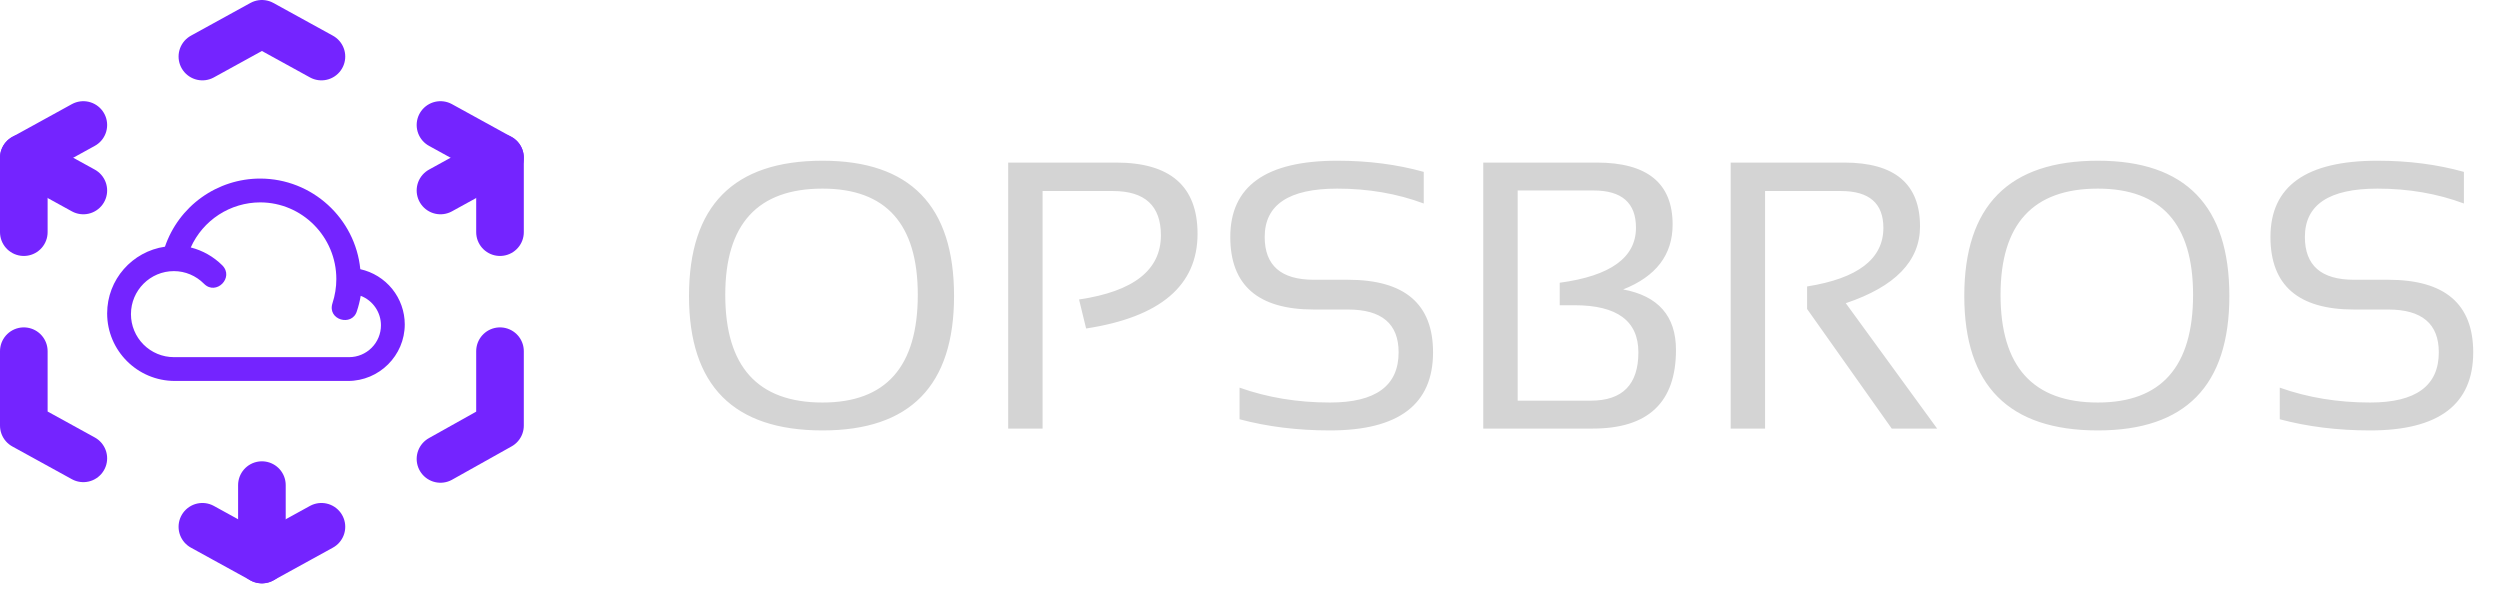
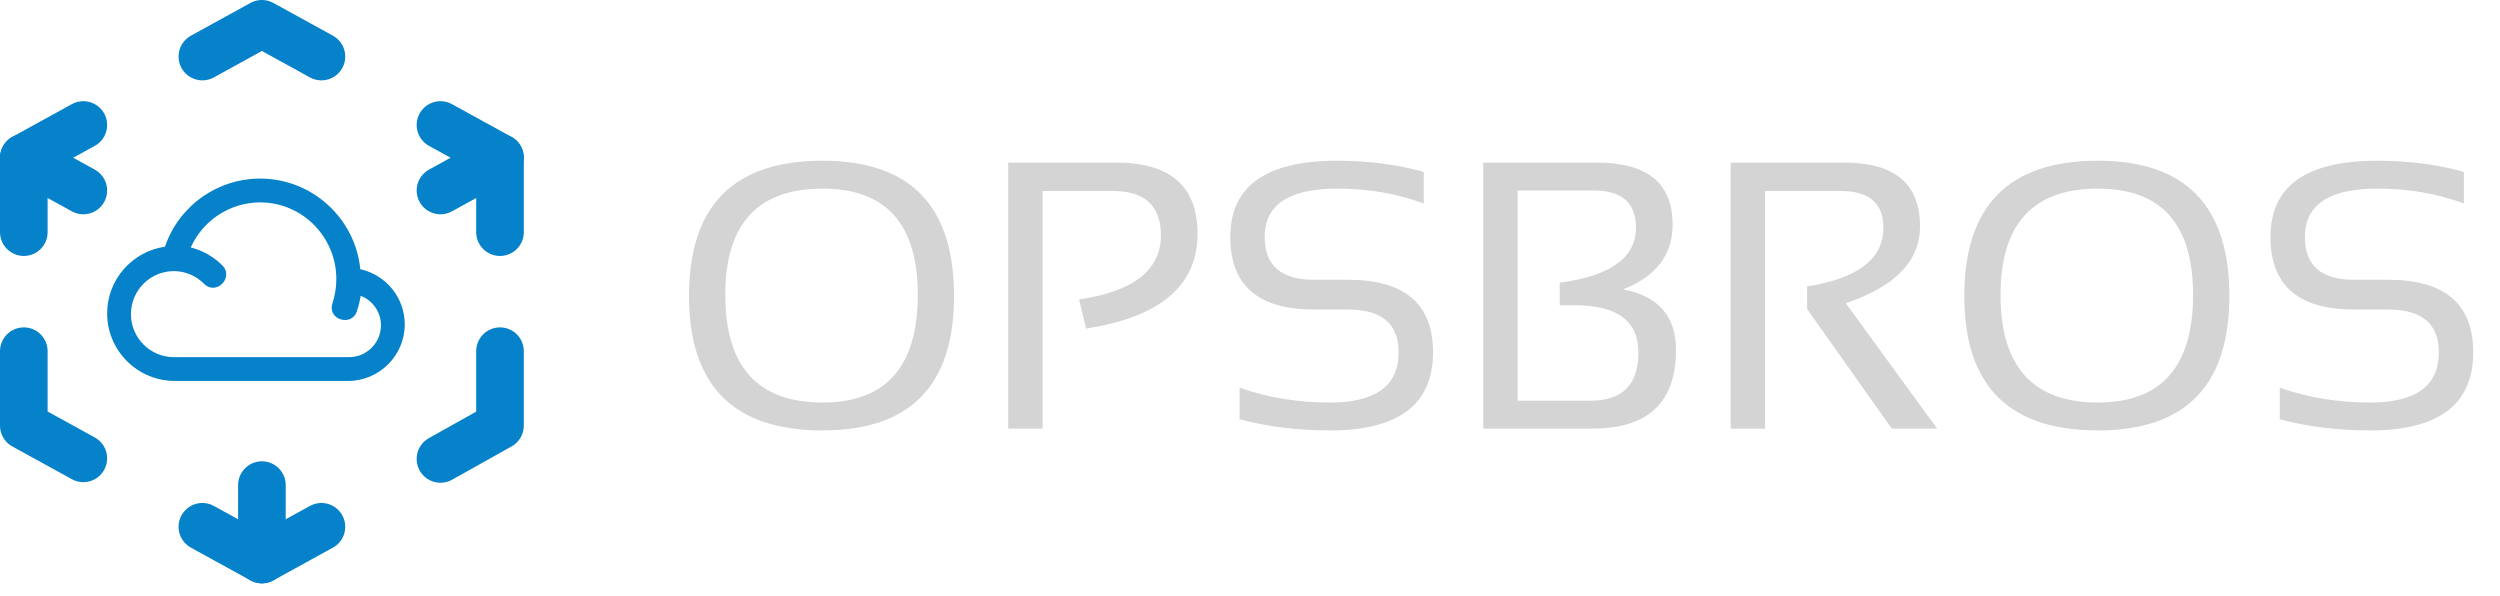
<svg xmlns="http://www.w3.org/2000/svg" width="105" height="25" viewBox="0 0 105 25" fill="none">
  <path d="M30.461 12.383C30.461 15.398 31.823 16.906 34.547 16.906C37.214 16.906 38.547 15.398 38.547 12.383C38.547 9.409 37.214 7.922 34.547 7.922C31.823 7.922 30.461 9.409 30.461 12.383ZM28.938 12.43C28.938 8.643 30.807 6.75 34.547 6.75C38.229 6.75 40.07 8.643 40.07 12.43C40.07 16.195 38.229 18.078 34.547 18.078C30.807 18.078 28.938 16.195 28.938 12.43ZM42.344 18V6.828H46.875C49.156 6.828 50.297 7.826 50.297 9.82C50.297 11.992 48.737 13.318 45.617 13.797L45.32 12.578C47.612 12.24 48.758 11.341 48.758 9.883C48.758 8.643 48.086 8.023 46.742 8.023H43.789V18H42.344ZM52.062 17.609V16.281C53.234 16.698 54.5 16.906 55.859 16.906C57.781 16.906 58.742 16.203 58.742 14.797C58.742 13.599 58.034 13 56.617 13H55.18C52.841 13 51.672 11.984 51.672 9.953C51.672 7.818 53.169 6.75 56.164 6.75C57.466 6.75 58.677 6.906 59.797 7.219V8.547C58.677 8.13 57.466 7.922 56.164 7.922C54.133 7.922 53.117 8.599 53.117 9.953C53.117 11.151 53.805 11.75 55.18 11.75H56.617C58.997 11.75 60.188 12.766 60.188 14.797C60.188 16.984 58.745 18.078 55.859 18.078C54.5 18.078 53.234 17.922 52.062 17.609ZM62.297 18V6.828H67.062C69.188 6.828 70.25 7.695 70.25 9.43C70.25 10.7 69.557 11.609 68.172 12.156C69.651 12.432 70.391 13.279 70.391 14.695C70.391 16.898 69.227 18 66.898 18H62.297ZM66.812 16.828C68.146 16.828 68.812 16.151 68.812 14.797C68.812 13.479 67.919 12.82 66.133 12.82H65.508V11.875C67.643 11.588 68.711 10.818 68.711 9.562C68.711 8.521 68.117 8 66.93 8H63.742V16.828H66.812ZM72.688 18V6.828H77.453C79.578 6.828 80.641 7.721 80.641 9.508C80.641 10.961 79.602 12.037 77.523 12.734L81.359 18H79.453L75.898 12.977V12.031C78.034 11.693 79.102 10.872 79.102 9.57C79.102 8.539 78.508 8.023 77.32 8.023H74.133V18H72.688ZM84.023 12.383C84.023 15.398 85.385 16.906 88.109 16.906C90.776 16.906 92.109 15.398 92.109 12.383C92.109 9.409 90.776 7.922 88.109 7.922C85.385 7.922 84.023 9.409 84.023 12.383ZM82.5 12.43C82.5 8.643 84.37 6.75 88.109 6.75C91.792 6.75 93.633 8.643 93.633 12.43C93.633 16.195 91.792 18.078 88.109 18.078C84.37 18.078 82.5 16.195 82.5 12.43ZM95.75 17.609V16.281C96.922 16.698 98.188 16.906 99.547 16.906C101.469 16.906 102.43 16.203 102.43 14.797C102.43 13.599 101.721 13 100.305 13H98.867C96.529 13 95.359 11.984 95.359 9.953C95.359 7.818 96.857 6.75 99.852 6.75C101.154 6.75 102.365 6.906 103.484 7.219V8.547C102.365 8.13 101.154 7.922 99.852 7.922C97.82 7.922 96.805 8.599 96.805 9.953C96.805 11.151 97.492 11.75 98.867 11.75H100.305C102.685 11.75 103.875 12.766 103.875 14.797C103.875 16.984 102.432 18.078 99.547 18.078C98.188 18.078 96.922 17.922 95.75 17.609Z" fill="#D4D4D4" />
-   <path d="M3.5 19.25L1 17.875V14.75" stroke="#7424FF" stroke-width="2" stroke-linecap="round" stroke-linejoin="round" />
-   <path d="M1 9.75V6.625L3.5 5.25" stroke="#7424FF" stroke-width="2" stroke-linecap="round" stroke-linejoin="round" />
-   <path d="M8.5 2.375L11 1L13.5 2.375" stroke="#7424FF" stroke-width="2" stroke-linecap="round" stroke-linejoin="round" />
-   <path d="M18.5 5.25L21 6.625V9.75" stroke="#7424FF" stroke-width="2" stroke-linecap="round" stroke-linejoin="round" />
-   <path d="M21 14.75V17.875L18.5 19.275" stroke="#7424FF" stroke-width="2" stroke-linecap="round" stroke-linejoin="round" />
-   <path d="M13.5 22.125L11 23.5L8.5 22.125" stroke="#7424FF" stroke-width="2" stroke-linecap="round" stroke-linejoin="round" />
-   <path d="M18.5 8L21 6.625" stroke="#7424FF" stroke-width="2" stroke-linecap="round" stroke-linejoin="round" />
-   <path d="M11 20.375V23.5" stroke="#7424FF" stroke-width="2" stroke-linecap="round" stroke-linejoin="round" />
-   <path d="M3.5 8L1 6.625" stroke="#7424FF" stroke-width="2" stroke-linecap="round" stroke-linejoin="round" />
-   <path d="M10.923 7.5C10.042 7.501 9.183 7.778 8.467 8.291C7.751 8.804 7.213 9.528 6.928 10.361C5.556 10.562 4.5 11.737 4.5 13.163C4.5 14.724 5.771 16 7.344 16H14.617C15.928 16 17 14.934 17 13.623C16.999 13.082 16.813 12.558 16.474 12.137C16.134 11.716 15.661 11.423 15.133 11.306C14.922 9.175 13.116 7.5 10.923 7.5ZM10.925 8.5C12.693 8.5 14.126 9.949 14.126 11.72C14.126 12.066 14.07 12.409 13.964 12.735C13.736 13.44 14.785 13.73 14.988 13.072C15.059 12.863 15.114 12.643 15.149 12.424C15.4 12.52 15.615 12.69 15.767 12.912C15.919 13.133 16 13.395 16 13.663C16 14.018 15.859 14.357 15.608 14.608C15.357 14.859 15.018 15 14.663 15H7.303C6.824 15 6.366 14.809 6.028 14.471C5.69 14.132 5.5 13.673 5.5 13.194C5.5 12.194 6.31 11.387 7.303 11.387C7.779 11.387 8.23 11.578 8.569 11.919C9.076 12.429 9.847 11.658 9.335 11.143C8.969 10.779 8.512 10.52 8.012 10.393C8.265 9.83 8.673 9.353 9.19 9.017C9.707 8.682 10.309 8.502 10.925 8.5Z" fill="#7424FF" />
+   <path d="M3.5 19.25L1 17.875V14.75" stroke="#0582CA" stroke-width="2" stroke-linecap="round" stroke-linejoin="round" />
+   <path d="M1 9.75V6.625L3.5 5.25" stroke="#0582CA" stroke-width="2" stroke-linecap="round" stroke-linejoin="round" />
+   <path d="M8.5 2.375L11 1L13.5 2.375" stroke="#0582CA" stroke-width="2" stroke-linecap="round" stroke-linejoin="round" />
+   <path d="M18.5 5.25L21 6.625V9.75" stroke="#0582CA" stroke-width="2" stroke-linecap="round" stroke-linejoin="round" />
+   <path d="M21 14.75V17.875L18.5 19.275" stroke="#0582CA" stroke-width="2" stroke-linecap="round" stroke-linejoin="round" />
+   <path d="M13.5 22.125L11 23.5L8.5 22.125" stroke="#0582CA" stroke-width="2" stroke-linecap="round" stroke-linejoin="round" />
+   <path d="M18.5 8L21 6.625" stroke="#0582CA" stroke-width="2" stroke-linecap="round" stroke-linejoin="round" />
+   <path d="M11 20.375V23.5" stroke="#0582CA" stroke-width="2" stroke-linecap="round" stroke-linejoin="round" />
+   <path d="M3.5 8L1 6.625" stroke="#0582CA" stroke-width="2" stroke-linecap="round" stroke-linejoin="round" />
+   <path d="M10.923 7.5C10.042 7.501 9.183 7.778 8.467 8.291C7.751 8.804 7.213 9.528 6.928 10.361C5.556 10.562 4.5 11.737 4.5 13.163C4.5 14.724 5.771 16 7.344 16H14.617C15.928 16 17 14.934 17 13.623C16.999 13.082 16.813 12.558 16.474 12.137C16.134 11.716 15.661 11.423 15.133 11.306C14.922 9.175 13.116 7.5 10.923 7.5ZM10.925 8.5C12.693 8.5 14.126 9.949 14.126 11.72C14.126 12.066 14.07 12.409 13.964 12.735C13.736 13.44 14.785 13.73 14.988 13.072C15.059 12.863 15.114 12.643 15.149 12.424C15.4 12.52 15.615 12.69 15.767 12.912C15.919 13.133 16 13.395 16 13.663C16 14.018 15.859 14.357 15.608 14.608C15.357 14.859 15.018 15 14.663 15H7.303C6.824 15 6.366 14.809 6.028 14.471C5.69 14.132 5.5 13.673 5.5 13.194C5.5 12.194 6.31 11.387 7.303 11.387C7.779 11.387 8.23 11.578 8.569 11.919C9.076 12.429 9.847 11.658 9.335 11.143C8.969 10.779 8.512 10.52 8.012 10.393C8.265 9.83 8.673 9.353 9.19 9.017C9.707 8.682 10.309 8.502 10.925 8.5Z" fill="#0582CA" />
</svg>
